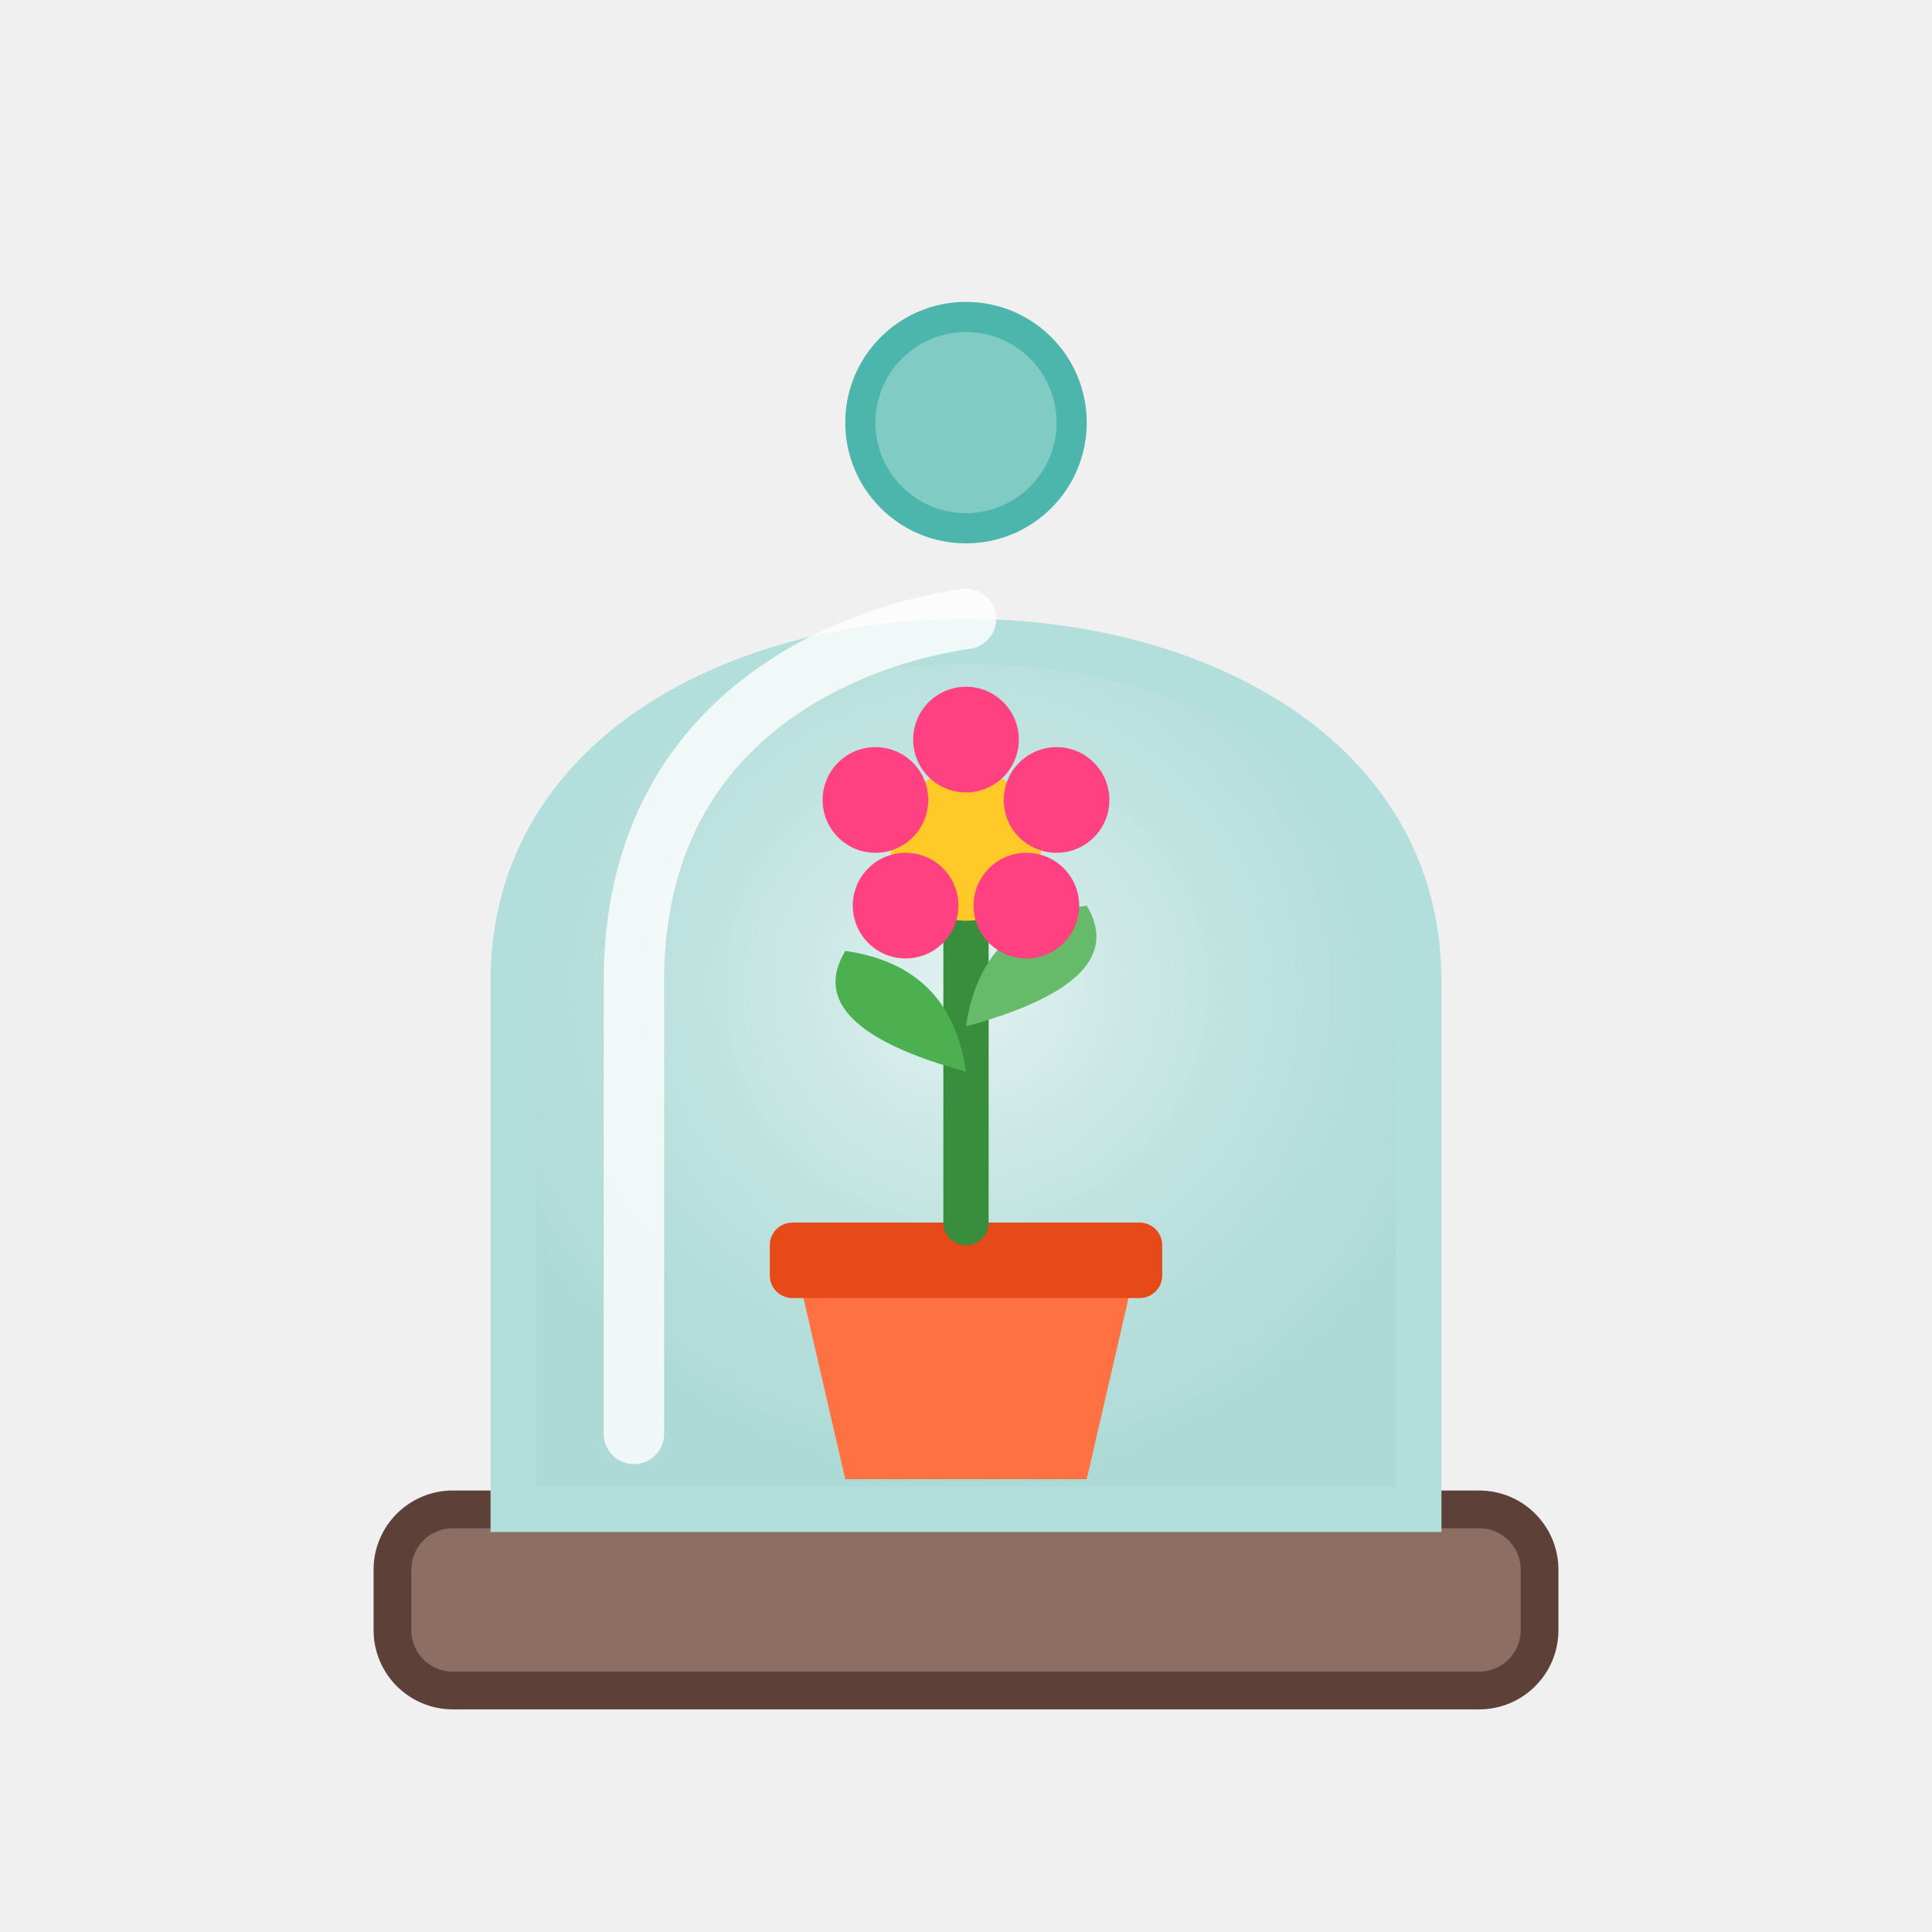
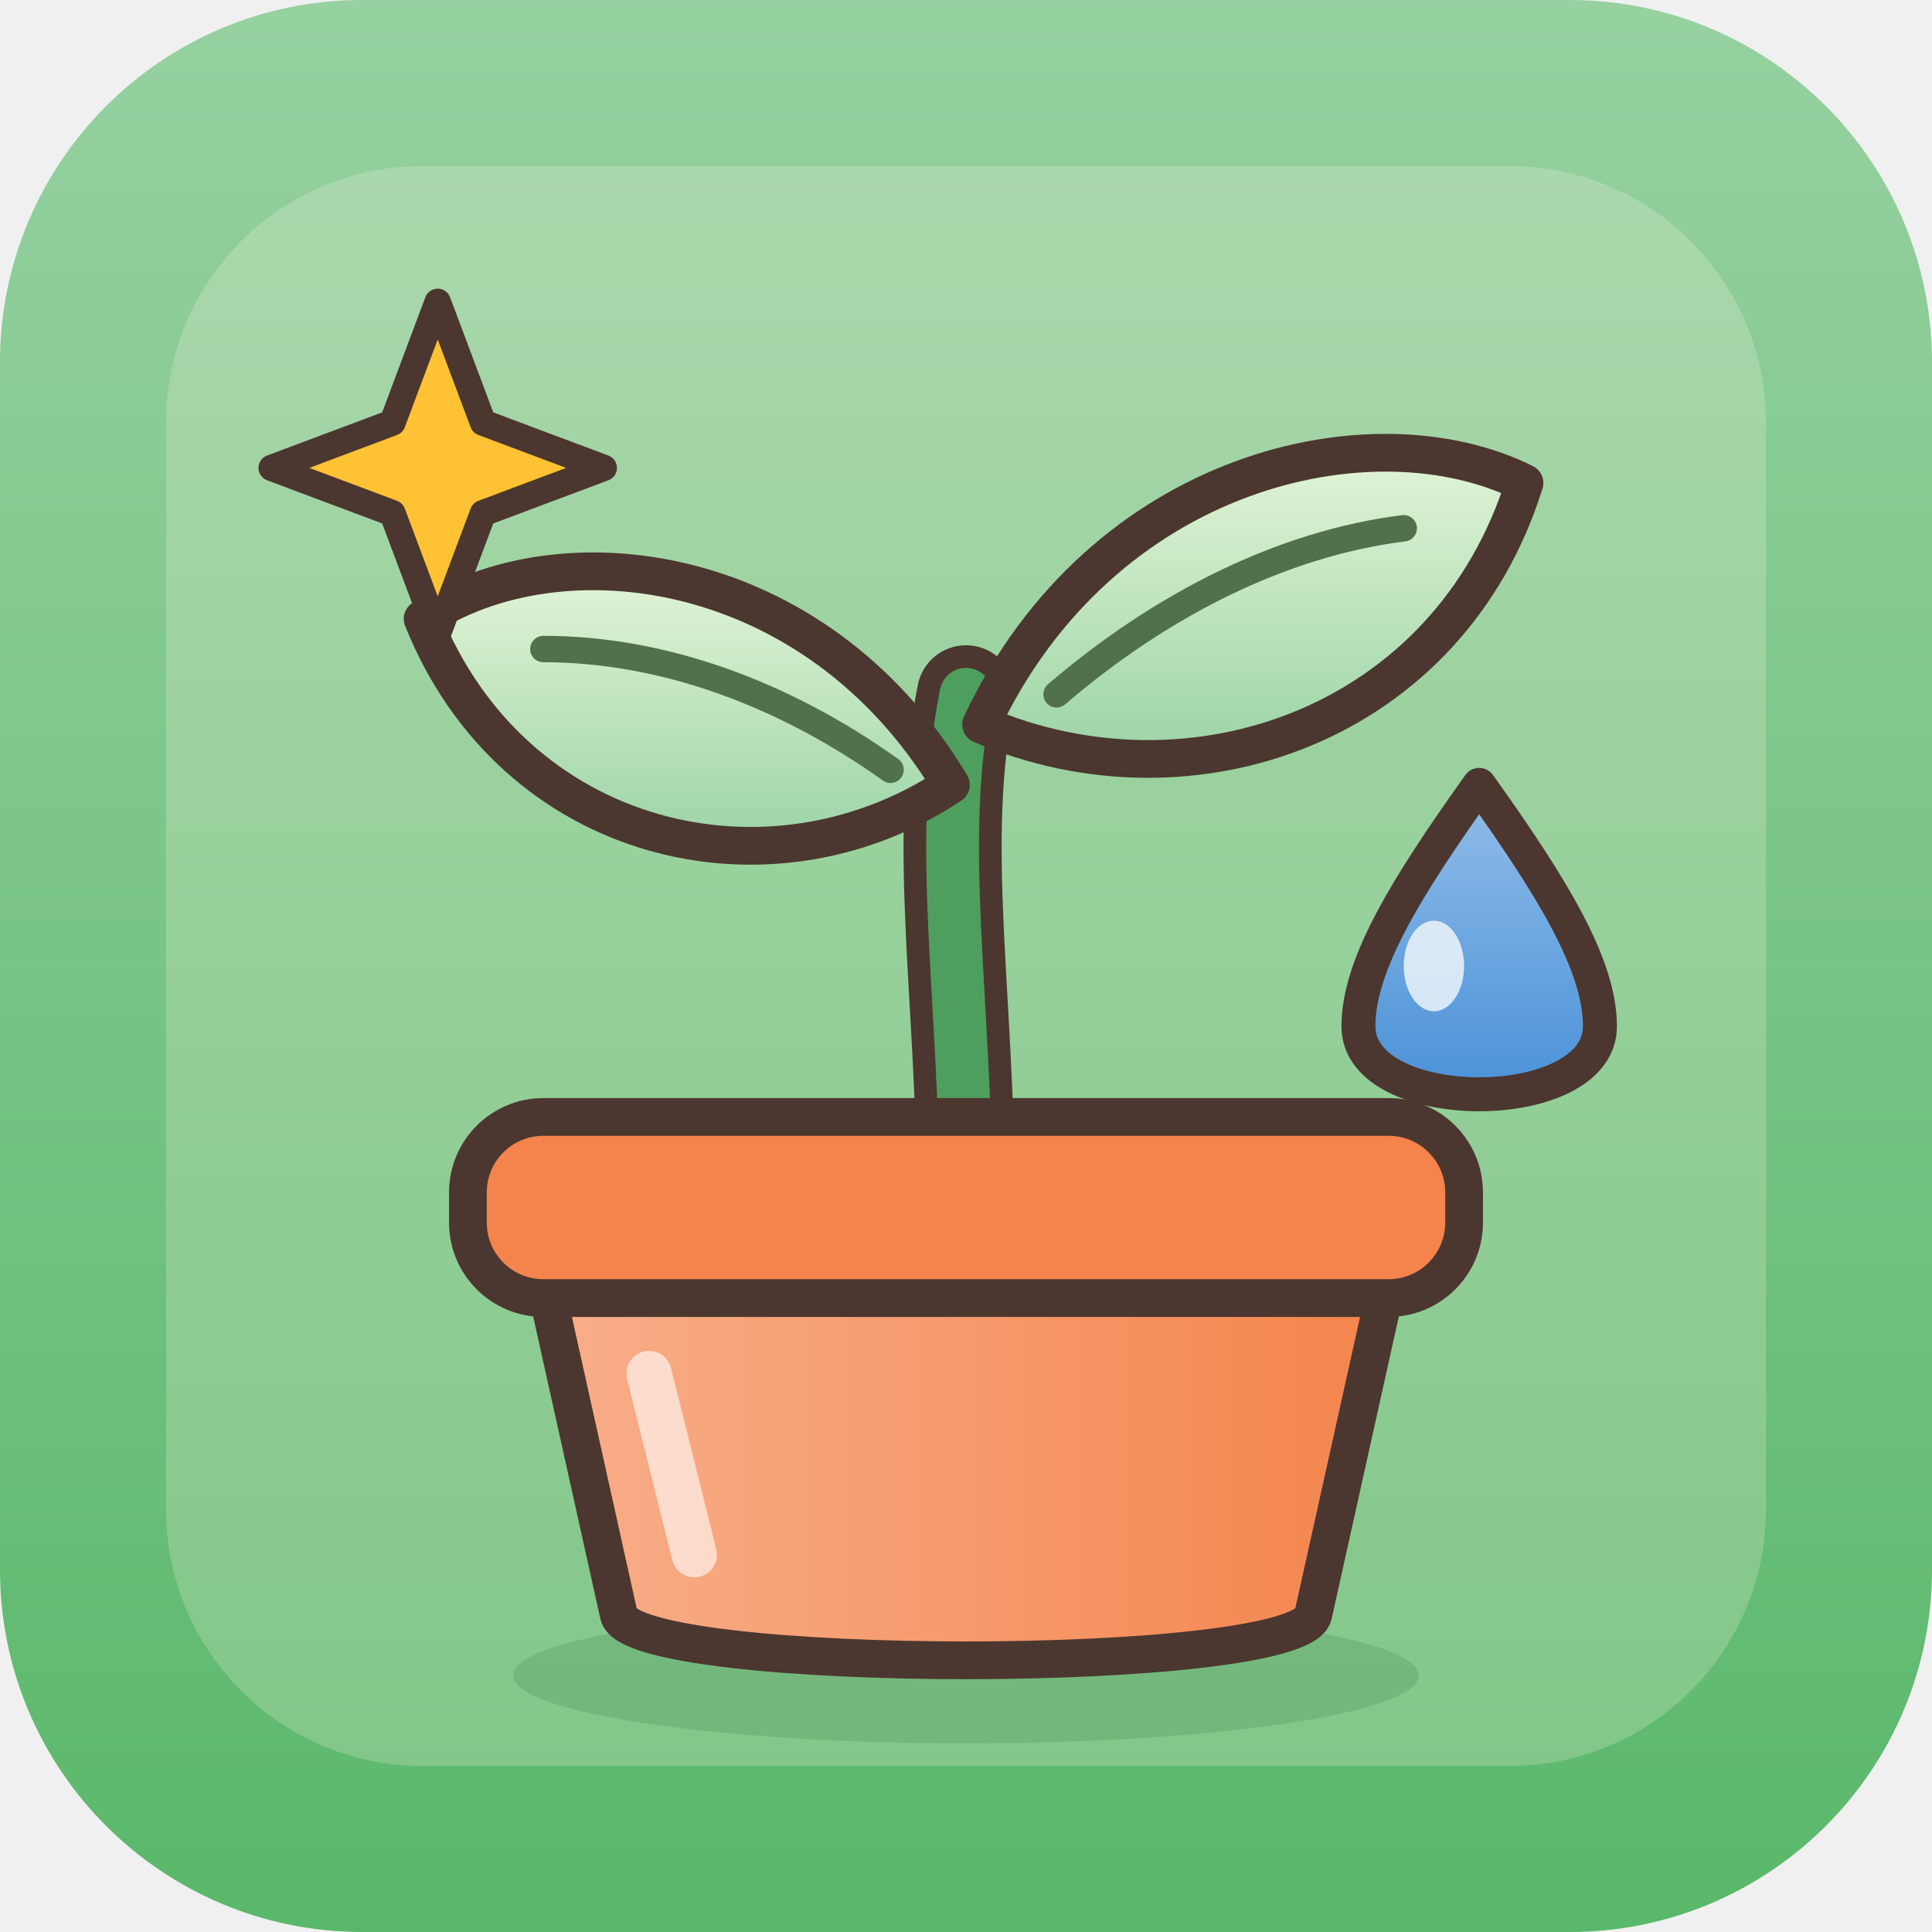
<svg xmlns="http://www.w3.org/2000/svg" viewBox="0 0 256 256" width="256" height="256">
  <defs>
-     <radialGradient id="glass" cx="50%" cy="40%" r="60%">
-       <stop offset="0%" stop-color="#E0F2F1" stop-opacity="0.9" />
-       <stop offset="100%" stop-color="#80CBC4" stop-opacity="0.6" />
-     </radialGradient>
+     <linearGradient id="serra_icon_tile" x1="0" y1="0" x2="0" y2="1">
+       <stop offset="0" stop-color="#97D1A1" />
+       <stop offset="1" stop-color="#59B86A" />
+     </linearGradient>
+     <linearGradient id="serra_icon_pot" x1="0" y1="0" x2="1" y2="0">
+       <stop offset="0" stop-color="#F8AF8B" />
+       <stop offset="1" stop-color="#F4844C" />
+     </linearGradient>
+     <linearGradient id="serra_icon_leaf" x1="0" y1="0" x2="0" y2="1">
+       <stop offset="0" stop-color="#E2F4D6" />
+       <stop offset="1" stop-color="#9BD4A6" />
+     </linearGradient>
+     <linearGradient id="serra_icon_drop" x1="0" y1="0" x2="0" y2="1">
+       <stop offset="0" stop-color="#92BDE8" />
+       <stop offset="1" stop-color="#4A91D8" />
+     </linearGradient>
  </defs>
-   <rect x="52" y="200" width="152" height="24" rx="8" fill="#8D6E63" stroke="#5D4037" stroke-width="5" />
-   <path d="M68 200 L68 130 C68 70 188 70 188 130 L188 200 Z" fill="url(#glass)" stroke="#B2DFDB" stroke-width="6" />
-   <circle cx="128" cy="56" r="14" fill="#80CBC4" stroke="#4DB6AC" stroke-width="4" />
-   <path d="M84 190 L84 130 C84 94 114 84 128 82" fill="none" stroke="#FFFFFF" stroke-width="8" stroke-linecap="round" opacity="0.8" />
-   <polygon points="106,170 150,170 144,196 112,196" fill="#FF7043" />
-   <rect x="102" y="162" width="52" height="10" rx="3" fill="#E64A19" />
-   <path d="M128 162 Q128 128 128 116" fill="none" stroke="#388E3C" stroke-width="6" stroke-linecap="round" />
-   <path d="M128 142 Q106 136 112 126 Q126 128 128 142" fill="#4CAF50" />
-   <path d="M128 136 Q150 130 144 120 Q130 122 128 136" fill="#66BB6A" />
-   <circle cx="128" cy="112" r="10" fill="#FFCA28" />
-   <circle cx="128" cy="98" r="7" fill="#FF4081" />
-   <circle cx="140" cy="106" r="7" fill="#FF4081" />
-   <circle cx="136" cy="120" r="7" fill="#FF4081" />
-   <circle cx="120" cy="120" r="7" fill="#FF4081" />
-   <circle cx="116" cy="106" r="7" fill="#FF4081" />
+   <g id="tile_bg">
+     <rect width="256" height="256" rx="48" fill="url(#serra_icon_tile)" />
+     <rect x="22" y="22" width="212" height="212" rx="34" fill="#FFF6E3" opacity="0.22" />
+   </g>
+   <g id="subject" stroke="#4B372F" stroke-linejoin="round">
+     <ellipse cx="128" cy="222" rx="60" ry="9" fill="#2F6B3D" stroke="none" opacity="0.18" />
+     <path d="M128 160 C128 132 124 112 128 92" fill="none" stroke-width="13" stroke-linecap="round" />
+     <path d="M128 160 C128 132 124 112 128 92" fill="none" stroke="#4E9E5D" stroke-width="7" stroke-linecap="round" />
+     <path d="M126 104 C108 74 74 70 56 82 C68 112 102 120 126 104 Z" fill="url(#serra_icon_leaf)" stroke-width="5" />
+     <path d="M130 96 C146 62 182 54 202 64 C192 96 158 108 130 96 Z" fill="url(#serra_icon_leaf)" stroke-width="5" />
+     <path d="M118 102 C104 92 88 86 72 86 M140 92 C154 80 170 72 186 70" fill="none" stroke="#51714A" stroke-width="3.5" stroke-linecap="round" />
+     <path d="M70 160 L186 160 L174 214 C172 222 84 222 82 214 Z" fill="url(#serra_icon_pot)" stroke-width="5" />
+     <rect x="62" y="148" width="132" height="24" rx="10" fill="#F4844C" stroke-width="5" />
+     <path d="M86 182 L92 206" stroke="#FFFFFF" stroke-width="6" stroke-linecap="round" opacity="0.6" />
+   </g>
+   <g id="accent" stroke="#4B372F" stroke-linejoin="round">
+     <path d="M196 104 C206 118 212 128 212 136 C212 148 180 148 180 136 C180 128 186 118 196 104 Z" fill="url(#serra_icon_drop)" stroke-width="4.5" />
+     <ellipse cx="190" cy="128" rx="4" ry="6" fill="#FFFFFF" stroke="none" opacity="0.75" />
+     <path d="M58 40 L64 56 L80 62 L64 68 L58 84 L52 68 L36 62 L52 56 Z" fill="#FFC234" stroke-width="3.5" />
+   </g>
</svg>
